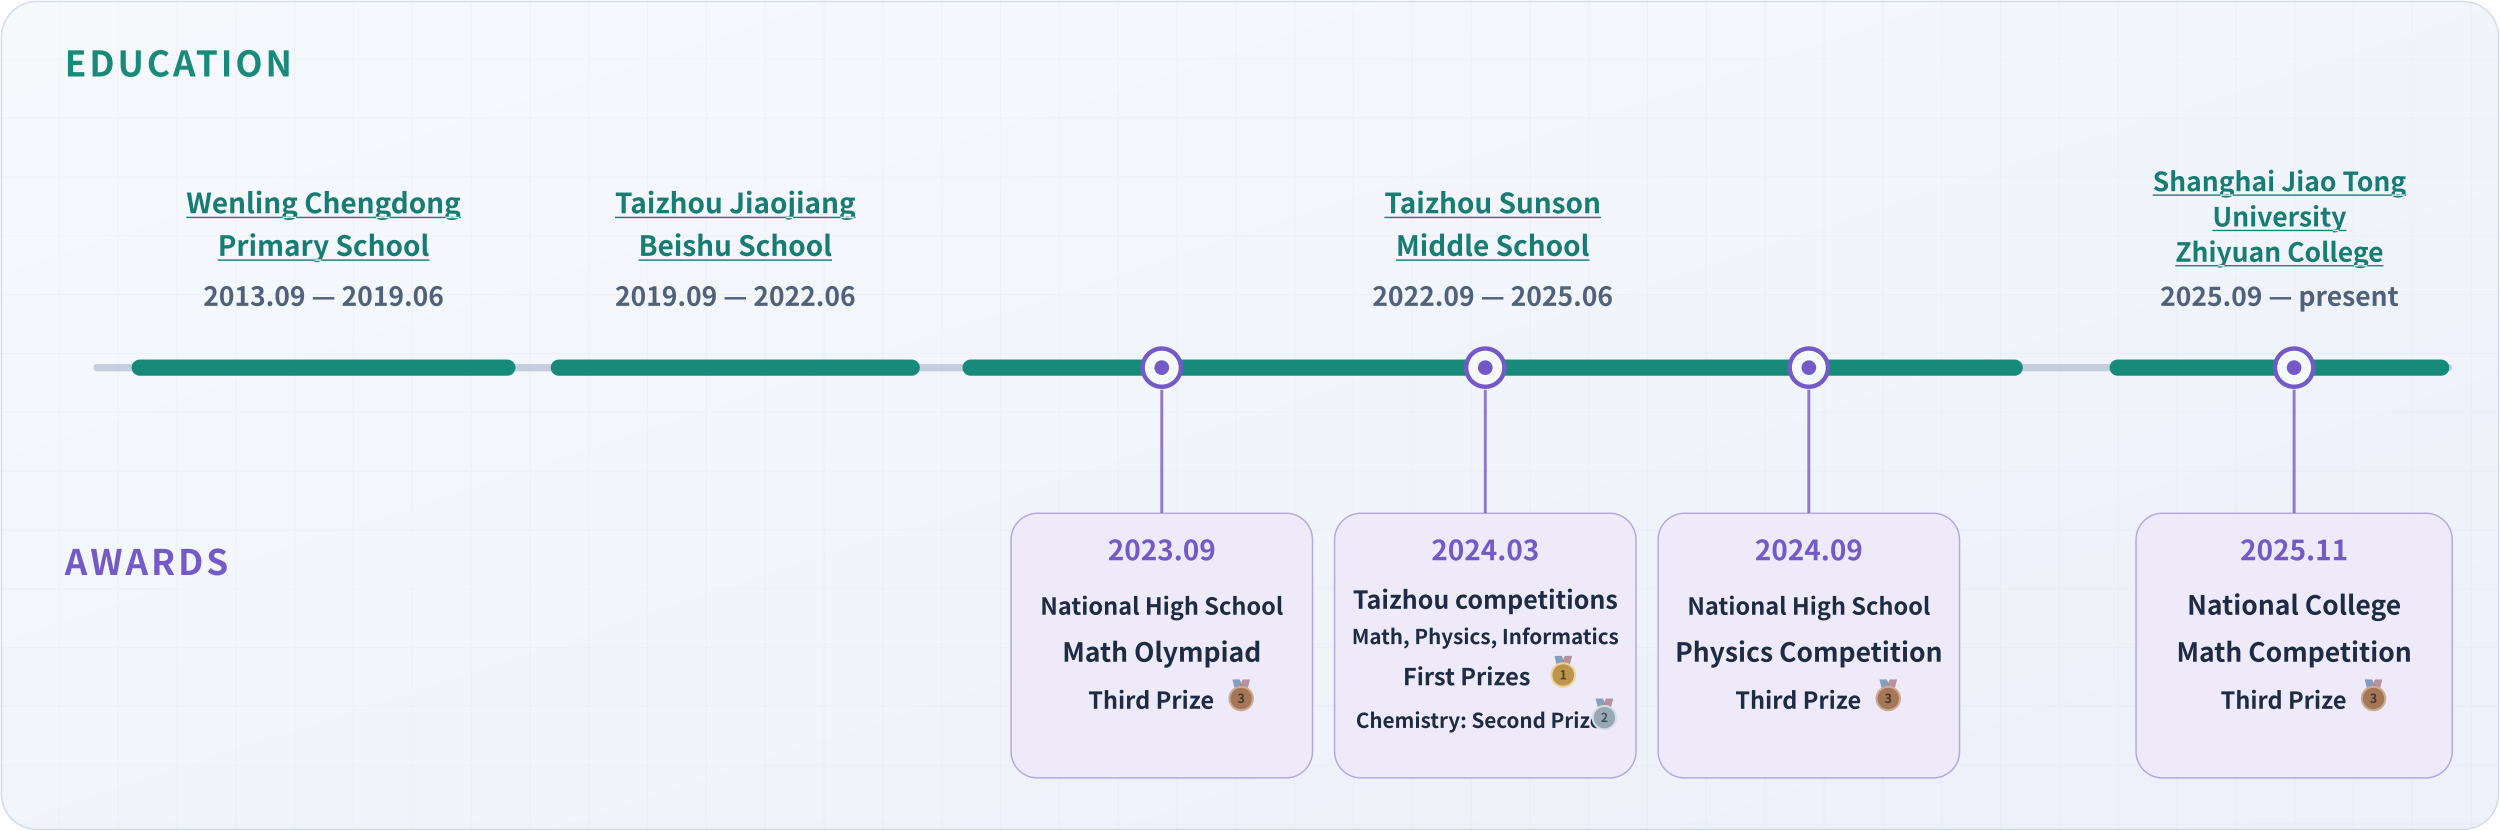
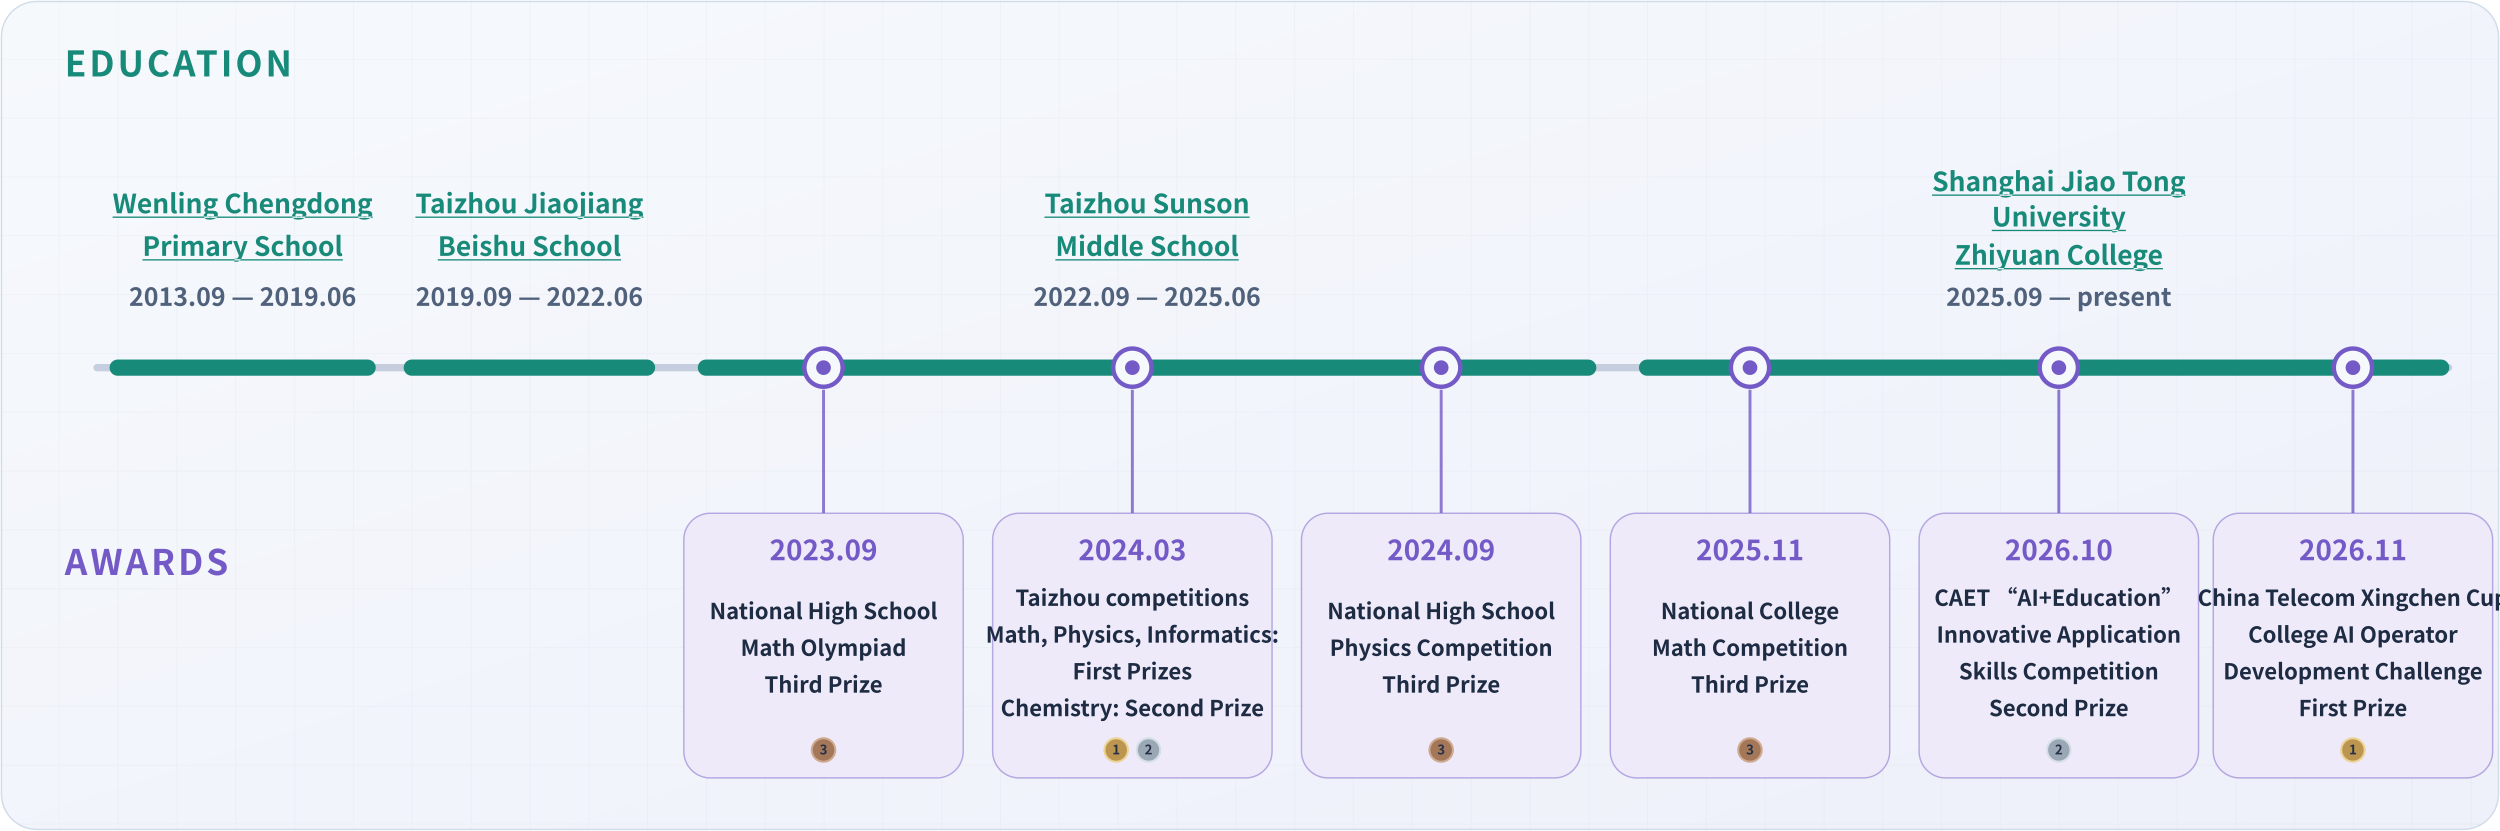
<svg xmlns="http://www.w3.org/2000/svg" viewBox="0 0 1700 565">
  <defs>
    <linearGradient id="bg" x1="0" y1="0" x2="1" y2="1">
      <stop offset="0" stop-color="#f6f9fc" />
      <stop offset="1" stop-color="#eef0fa" />
    </linearGradient>
    <pattern id="grid" width="40" height="40" patternUnits="userSpaceOnUse">
      <path d="M40 0H0V40" fill="none" stroke="#536480" stroke-opacity=".045" />
    </pattern>
  </defs>
  <rect x="1" y="1" width="1698" height="563" rx="24" fill="url(#bg)" stroke="#d1dce9" />
  <rect x="1" y="1" width="1698" height="563" rx="24" fill="url(#grid)" />
  <g font-family="Noto Sans CJK SC, PingFang SC, Microsoft YaHei, Inter, sans-serif">
    <text x="44" y="52" fill="#188a7a" font-size="24" font-weight="700" letter-spacing="2">EDUCATION</text>
    <text x="44" y="391" fill="#745ac7" font-size="24" font-weight="700" letter-spacing="2">AWARDS</text>
    <path d="M66 250H1665" stroke="#a6b4cb" stroke-width="5" stroke-linecap="round" opacity=".6" />
    <a href="https://www.baike.com/wikiid/2820791733395514682" target="_blank" rel="noopener noreferrer" style="cursor:pointer">
-       <text x="220" y="145" text-anchor="middle" fill="#167c74" font-size="19" font-weight="700" text-decoration="underline">Wenling Chengdong</text>
-       <text x="220" y="174" text-anchor="middle" fill="#167c74" font-size="19" font-weight="700" text-decoration="underline">Primary School</text>
+       <text x="165" y="145" text-anchor="middle" fill="#188a7a" font-size="18" font-weight="700" text-decoration="underline">Wenling Chengdong</text>
+       <text x="165" y="174" text-anchor="middle" fill="#188a7a" font-size="18" font-weight="700" text-decoration="underline">Primary School</text>
    </a>
-     <text x="220" y="208" text-anchor="middle" fill="#50617b" font-size="18" font-weight="600">2013.09 — 2019.06</text>
-     <path d="M95 250H345" stroke="#188a7a" stroke-width="11" stroke-linecap="round" />
+     <text x="165" y="208" text-anchor="middle" fill="#50617b" font-size="17" font-weight="600">2013.09 — 2019.06</text>
+     <path d="M80 250H250" stroke="#188a7a" stroke-width="11" stroke-linecap="round" />
    <a href="https://www.beishu.xin/" target="_blank" rel="noopener noreferrer" style="cursor:pointer">
-       <text x="500" y="145" text-anchor="middle" fill="#167c74" font-size="19" font-weight="700" text-decoration="underline">Taizhou Jiaojiang</text>
-       <text x="500" y="174" text-anchor="middle" fill="#167c74" font-size="19" font-weight="700" text-decoration="underline">Beishu School</text>
+       <text x="360" y="145" text-anchor="middle" fill="#188a7a" font-size="18" font-weight="700" text-decoration="underline">Taizhou Jiaojiang</text>
+       <text x="360" y="174" text-anchor="middle" fill="#188a7a" font-size="18" font-weight="700" text-decoration="underline">Beishu School</text>
    </a>
-     <text x="500" y="208" text-anchor="middle" fill="#50617b" font-size="18" font-weight="600">2019.09 — 2022.06</text>
-     <path d="M380 250H620" stroke="#188a7a" stroke-width="11" stroke-linecap="round" />
+     <text x="360" y="208" text-anchor="middle" fill="#50617b" font-size="17" font-weight="600">2019.09 — 2022.06</text>
+     <path d="M280 250H440" stroke="#188a7a" stroke-width="11" stroke-linecap="round" />
    <a href="https://baike.baidu.com/item/%E5%8F%B0%E5%B7%9E%E5%B8%82%E4%B9%A6%E7%94%9F%E4%B8%AD%E5%AD%A6/5269059" target="_blank" rel="noopener noreferrer" style="cursor:pointer">
-       <text x="1015" y="145" text-anchor="middle" fill="#167c74" font-size="19" font-weight="700" text-decoration="underline">Taizhou Sunson</text>
-       <text x="1015" y="174" text-anchor="middle" fill="#167c74" font-size="19" font-weight="700" text-decoration="underline">Middle School</text>
+       <text x="780" y="145" text-anchor="middle" fill="#188a7a" font-size="18" font-weight="700" text-decoration="underline">Taizhou Sunson</text>
+       <text x="780" y="174" text-anchor="middle" fill="#188a7a" font-size="18" font-weight="700" text-decoration="underline">Middle School</text>
    </a>
-     <text x="1015" y="208" text-anchor="middle" fill="#50617b" font-size="18" font-weight="600">2022.09 — 2025.06</text>
-     <path d="M660 250H1370" stroke="#188a7a" stroke-width="11" stroke-linecap="round" />
+     <text x="780" y="208" text-anchor="middle" fill="#50617b" font-size="17" font-weight="600">2022.09 — 2025.06</text>
+     <path d="M480 250H1080" stroke="#188a7a" stroke-width="11" stroke-linecap="round" />
    <a href="https://www.sjtu.edu.cn/" target="_blank" rel="noopener noreferrer" style="cursor:pointer">
-       <text x="1550" y="130" text-anchor="middle" fill="#167c74" font-size="18" font-weight="700" text-decoration="underline">Shanghai Jiao Tong</text>
-       <text x="1550" y="154" text-anchor="middle" fill="#167c74" font-size="18" font-weight="700" text-decoration="underline">University</text>
+       <text x="1400" y="130" text-anchor="middle" fill="#188a7a" font-size="18" font-weight="700" text-decoration="underline">Shanghai Jiao Tong</text>
+       <text x="1400" y="154" text-anchor="middle" fill="#188a7a" font-size="18" font-weight="700" text-decoration="underline">University</text>
    </a>
    <a href="https://zhiyuan.sjtu.edu.cn/" target="_blank" rel="noopener noreferrer" style="cursor:pointer">
-       <text x="1550" y="178" text-anchor="middle" fill="#167c74" font-size="18" font-weight="700" text-decoration="underline">Zhiyuan College</text>
+       <text x="1400" y="180" text-anchor="middle" fill="#188a7a" font-size="18" font-weight="700" text-decoration="underline">Zhiyuan College</text>
    </a>
-     <text x="1550" y="208" text-anchor="middle" fill="#50617b" font-size="18" font-weight="600">2025.09 — present</text>
-     <path d="M1440 250H1660" stroke="#188a7a" stroke-width="11" stroke-linecap="round" />
-     <circle cx="790" cy="250" r="13" fill="#f6f9fc" stroke="#745ac7" stroke-width="3" />
-     <circle cx="790" cy="250" r="5" fill="#745ac7" />
-     <path d="M790 265V349" stroke="#745ac7" stroke-width="2" opacity=".8" />
-     <rect x="687.5" y="349" width="205" height="180" rx="18" fill="#eeeafa" stroke="#745ac7" stroke-opacity=".48" />
-     <text x="790" y="381" text-anchor="middle" fill="#745ac7" font-size="19" font-weight="700">2023.09</text>
-     <text x="790" y="418" text-anchor="middle" fill="#1d2b43" font-size="16" font-weight="600">National High School</text>
-     <text x="790" y="450" text-anchor="middle" fill="#1d2b43" font-size="18" font-weight="600">Math Olympiad</text>
-     <text x="740" y="482" fill="#1d2b43" font-size="16" font-weight="600">Third Prize</text>
-     <g transform="translate(844 475)" aria-label="Bronze medal">
-       <path d="M-6 -13L-1 -13L2 -6L-4 -5Z" fill="#6d8baa" opacity=".8" />
-       <path d="M1 -13L6 -13L4 -5L-2 -6Z" fill="#a97b89" opacity=".8" />
+     <text x="1400" y="208" text-anchor="middle" fill="#50617b" font-size="17" font-weight="600">2025.09 — present</text>
+     <path d="M1120 250H1660" stroke="#188a7a" stroke-width="11" stroke-linecap="round" />
+     <circle cx="560" cy="250" r="13" fill="#f6f9fc" stroke="#745ac7" stroke-width="3" />
+     <circle cx="560" cy="250" r="5" fill="#745ac7" />
+     <path d="M560 265V349" stroke="#745ac7" stroke-width="2" opacity=".8" />
+     <rect x="465" y="349" width="190" height="180" rx="18" fill="#eeeafa" stroke="#745ac7" stroke-opacity=".48" />
+     <text x="560" y="381" text-anchor="middle" fill="#745ac7" font-size="19" font-weight="700">2023.09</text>
+     <text x="560" y="421" text-anchor="middle" fill="#1d2b43" font-size="15" font-weight="600">National High School</text>
+     <text x="560" y="446" text-anchor="middle" fill="#1d2b43" font-size="15" font-weight="600">Math Olympiad</text>
+     <text x="560" y="471" text-anchor="middle" fill="#1d2b43" font-size="15" font-weight="600">Third Prize</text>
+     <g transform="translate(560 510)">
      <circle r="8" fill="#a47759" stroke="#cfaa91" stroke-width="1.4" />
-       <text x="0" y="3" text-anchor="middle" fill="#4a3426" font-size="8.5" font-weight="700">3</text>
+       <text y="3" text-anchor="middle" fill="#273047" font-size="9" font-weight="700">3</text>
    </g>
-     <circle cx="1010" cy="250" r="13" fill="#f6f9fc" stroke="#745ac7" stroke-width="3" />
-     <circle cx="1010" cy="250" r="5" fill="#745ac7" />
-     <path d="M1010 265V349" stroke="#745ac7" stroke-width="2" opacity=".8" />
-     <rect x="907.5" y="349" width="205" height="180" rx="18" fill="#eeeafa" stroke="#745ac7" stroke-opacity=".48" />
-     <text x="1010" y="381" text-anchor="middle" fill="#745ac7" font-size="19" font-weight="700">2024.03</text>
-     <text x="1010" y="414" text-anchor="middle" fill="#1d2b43" font-size="17" font-weight="600">Taizhou competitions</text>
-     <text x="1010" y="438" text-anchor="middle" fill="#1d2b43" font-size="14" font-weight="600">Math, Physics, Informatics</text>
-     <text x="954" y="466" fill="#1d2b43" font-size="16" font-weight="600">First Prizes</text>
-     <g transform="translate(1063 459)" aria-label="Gold medal">
-       <path d="M-6 -13L-1 -13L2 -6L-4 -5Z" fill="#6d8baa" opacity=".8" />
-       <path d="M1 -13L6 -13L4 -5L-2 -6Z" fill="#a97b89" opacity=".8" />
+     <circle cx="770" cy="250" r="13" fill="#f6f9fc" stroke="#745ac7" stroke-width="3" />
+     <circle cx="770" cy="250" r="5" fill="#745ac7" />
+     <path d="M770 265V349" stroke="#745ac7" stroke-width="2" opacity=".8" />
+     <rect x="675" y="349" width="190" height="180" rx="18" fill="#eeeafa" stroke="#745ac7" stroke-opacity=".48" />
+     <text x="770" y="381" text-anchor="middle" fill="#745ac7" font-size="19" font-weight="700">2024.03</text>
+     <text x="770" y="412" text-anchor="middle" fill="#1d2b43" font-size="15" font-weight="600">Taizhou competitions</text>
+     <text x="770" y="437" text-anchor="middle" fill="#1d2b43" font-size="15" font-weight="600" textLength="178" lengthAdjust="spacingAndGlyphs">Math, Physics, Informatics:</text>
+     <text x="770" y="462" text-anchor="middle" fill="#1d2b43" font-size="15" font-weight="600">First Prizes</text>
+     <text x="770" y="487" text-anchor="middle" fill="#1d2b43" font-size="15" font-weight="600" textLength="178" lengthAdjust="spacingAndGlyphs">Chemistry: Second Prize</text>
+     <g transform="translate(759 510)">
      <circle r="8" fill="#bc954f" stroke="#ecd496" stroke-width="1.4" />
-       <text x="0" y="3" text-anchor="middle" fill="#5d4319" font-size="8.5" font-weight="700">1</text>
+       <text y="3" text-anchor="middle" fill="#273047" font-size="9" font-weight="700">1</text>
    </g>
-     <text x="922" y="495" fill="#1d2b43" font-size="14" font-weight="600">Chemistry: Second Prize</text>
-     <g transform="translate(1091 488)" aria-label="Silver medal">
-       <path d="M-6 -13L-1 -13L2 -6L-4 -5Z" fill="#6d8baa" opacity=".8" />
-       <path d="M1 -13L6 -13L4 -5L-2 -6Z" fill="#a97b89" opacity=".8" />
+     <g transform="translate(781 510)">
      <circle r="8" fill="#9aa8b5" stroke="#d6dfe6" stroke-width="1.4" />
-       <text x="0" y="3" text-anchor="middle" fill="#405063" font-size="8.5" font-weight="700">2</text>
+       <text y="3" text-anchor="middle" fill="#273047" font-size="9" font-weight="700">2</text>
    </g>
-     <circle cx="1230" cy="250" r="13" fill="#f6f9fc" stroke="#745ac7" stroke-width="3" />
-     <circle cx="1230" cy="250" r="5" fill="#745ac7" />
-     <path d="M1230 265V349" stroke="#745ac7" stroke-width="2" opacity=".8" />
-     <rect x="1127.5" y="349" width="205" height="180" rx="18" fill="#eeeafa" stroke="#745ac7" stroke-opacity=".48" />
-     <text x="1230" y="381" text-anchor="middle" fill="#745ac7" font-size="19" font-weight="700">2024.09</text>
-     <text x="1230" y="418" text-anchor="middle" fill="#1d2b43" font-size="16" font-weight="600">National High School</text>
-     <text x="1230" y="450" text-anchor="middle" fill="#1d2b43" font-size="18" font-weight="600">Physics Competition</text>
-     <text x="1180" y="482" fill="#1d2b43" font-size="16" font-weight="600">Third Prize</text>
-     <g transform="translate(1284 475)" aria-label="Bronze medal">
-       <path d="M-6 -13L-1 -13L2 -6L-4 -5Z" fill="#6d8baa" opacity=".8" />
-       <path d="M1 -13L6 -13L4 -5L-2 -6Z" fill="#a97b89" opacity=".8" />
+     <circle cx="980" cy="250" r="13" fill="#f6f9fc" stroke="#745ac7" stroke-width="3" />
+     <circle cx="980" cy="250" r="5" fill="#745ac7" />
+     <path d="M980 265V349" stroke="#745ac7" stroke-width="2" opacity=".8" />
+     <rect x="885" y="349" width="190" height="180" rx="18" fill="#eeeafa" stroke="#745ac7" stroke-opacity=".48" />
+     <text x="980" y="381" text-anchor="middle" fill="#745ac7" font-size="19" font-weight="700">2024.09</text>
+     <text x="980" y="421" text-anchor="middle" fill="#1d2b43" font-size="15" font-weight="600">National High School</text>
+     <text x="980" y="446" text-anchor="middle" fill="#1d2b43" font-size="15" font-weight="600">Physics Competition</text>
+     <text x="980" y="471" text-anchor="middle" fill="#1d2b43" font-size="15" font-weight="600">Third Prize</text>
+     <g transform="translate(980 510)">
      <circle r="8" fill="#a47759" stroke="#cfaa91" stroke-width="1.4" />
-       <text x="0" y="3" text-anchor="middle" fill="#4a3426" font-size="8.5" font-weight="700">3</text>
+       <text y="3" text-anchor="middle" fill="#273047" font-size="9" font-weight="700">3</text>
    </g>
-     <circle cx="1560" cy="250" r="13" fill="#f6f9fc" stroke="#745ac7" stroke-width="3" />
-     <circle cx="1560" cy="250" r="5" fill="#745ac7" />
-     <path d="M1560 265V349" stroke="#745ac7" stroke-width="2" opacity=".8" />
-     <rect x="1452.5" y="349" width="215" height="180" rx="18" fill="#eeeafa" stroke="#745ac7" stroke-opacity=".48" />
-     <text x="1560" y="381" text-anchor="middle" fill="#745ac7" font-size="19" font-weight="700">2025.11</text>
-     <text x="1560" y="418" text-anchor="middle" fill="#1d2b43" font-size="18" font-weight="600">National College</text>
-     <text x="1560" y="450" text-anchor="middle" fill="#1d2b43" font-size="18" font-weight="600">Math Competition</text>
-     <text x="1510" y="482" fill="#1d2b43" font-size="16" font-weight="600">Third Prize</text>
-     <g transform="translate(1614 475)" aria-label="Bronze medal">
-       <path d="M-6 -13L-1 -13L2 -6L-4 -5Z" fill="#6d8baa" opacity=".8" />
-       <path d="M1 -13L6 -13L4 -5L-2 -6Z" fill="#a97b89" opacity=".8" />
+     <circle cx="1190" cy="250" r="13" fill="#f6f9fc" stroke="#745ac7" stroke-width="3" />
+     <circle cx="1190" cy="250" r="5" fill="#745ac7" />
+     <path d="M1190 265V349" stroke="#745ac7" stroke-width="2" opacity=".8" />
+     <rect x="1095" y="349" width="190" height="180" rx="18" fill="#eeeafa" stroke="#745ac7" stroke-opacity=".48" />
+     <text x="1190" y="381" text-anchor="middle" fill="#745ac7" font-size="19" font-weight="700">2025.11</text>
+     <text x="1190" y="421" text-anchor="middle" fill="#1d2b43" font-size="15" font-weight="600">National College</text>
+     <text x="1190" y="446" text-anchor="middle" fill="#1d2b43" font-size="15" font-weight="600">Math Competition</text>
+     <text x="1190" y="471" text-anchor="middle" fill="#1d2b43" font-size="15" font-weight="600">Third Prize</text>
+     <g transform="translate(1190 510)">
      <circle r="8" fill="#a47759" stroke="#cfaa91" stroke-width="1.4" />
-       <text x="0" y="3" text-anchor="middle" fill="#4a3426" font-size="8.5" font-weight="700">3</text>
+       <text y="3" text-anchor="middle" fill="#273047" font-size="9" font-weight="700">3</text>
+     </g>
+     <circle cx="1400" cy="250" r="13" fill="#f6f9fc" stroke="#745ac7" stroke-width="3" />
+     <circle cx="1400" cy="250" r="5" fill="#745ac7" />
+     <path d="M1400 265V349" stroke="#745ac7" stroke-width="2" opacity=".8" />
+     <rect x="1305" y="349" width="190" height="180" rx="18" fill="#eeeafa" stroke="#745ac7" stroke-opacity=".48" />
+     <text x="1400" y="381" text-anchor="middle" fill="#745ac7" font-size="19" font-weight="700">2026.10</text>
+     <text x="1400" y="412" text-anchor="middle" fill="#1d2b43" font-size="15" font-weight="600">CAET “AI+Education”</text>
+     <text x="1400" y="437" text-anchor="middle" fill="#1d2b43" font-size="15" font-weight="600">Innovative Application</text>
+     <text x="1400" y="462" text-anchor="middle" fill="#1d2b43" font-size="15" font-weight="600">Skills Competition</text>
+     <text x="1400" y="487" text-anchor="middle" fill="#1d2b43" font-size="15" font-weight="600">Second Prize</text>
+     <g transform="translate(1400 510)">
+       <circle r="8" fill="#9aa8b5" stroke="#d6dfe6" stroke-width="1.4" />
+       <text y="3" text-anchor="middle" fill="#273047" font-size="9" font-weight="700">2</text>
+     </g>
+     <circle cx="1600" cy="250" r="13" fill="#f6f9fc" stroke="#745ac7" stroke-width="3" />
+     <circle cx="1600" cy="250" r="5" fill="#745ac7" />
+     <path d="M1600 265V349" stroke="#745ac7" stroke-width="2" opacity=".8" />
+     <rect x="1505" y="349" width="190" height="180" rx="18" fill="#eeeafa" stroke="#745ac7" stroke-opacity=".48" />
+     <text x="1600" y="381" text-anchor="middle" fill="#745ac7" font-size="19" font-weight="700">2026.11</text>
+     <text x="1600" y="412" text-anchor="middle" fill="#1d2b43" font-size="15" font-weight="600" textLength="178" lengthAdjust="spacingAndGlyphs">China Telecom Xingchen Cup</text>
+     <text x="1600" y="437" text-anchor="middle" fill="#1d2b43" font-size="15" font-weight="600">College AI Operator</text>
+     <text x="1600" y="462" text-anchor="middle" fill="#1d2b43" font-size="15" font-weight="600">Development Challenge</text>
+     <text x="1600" y="487" text-anchor="middle" fill="#1d2b43" font-size="15" font-weight="600">First Prize</text>
+     <g transform="translate(1600 510)">
+       <circle r="8" fill="#bc954f" stroke="#ecd496" stroke-width="1.4" />
+       <text y="3" text-anchor="middle" fill="#273047" font-size="9" font-weight="700">1</text>
    </g>
  </g>
</svg>
